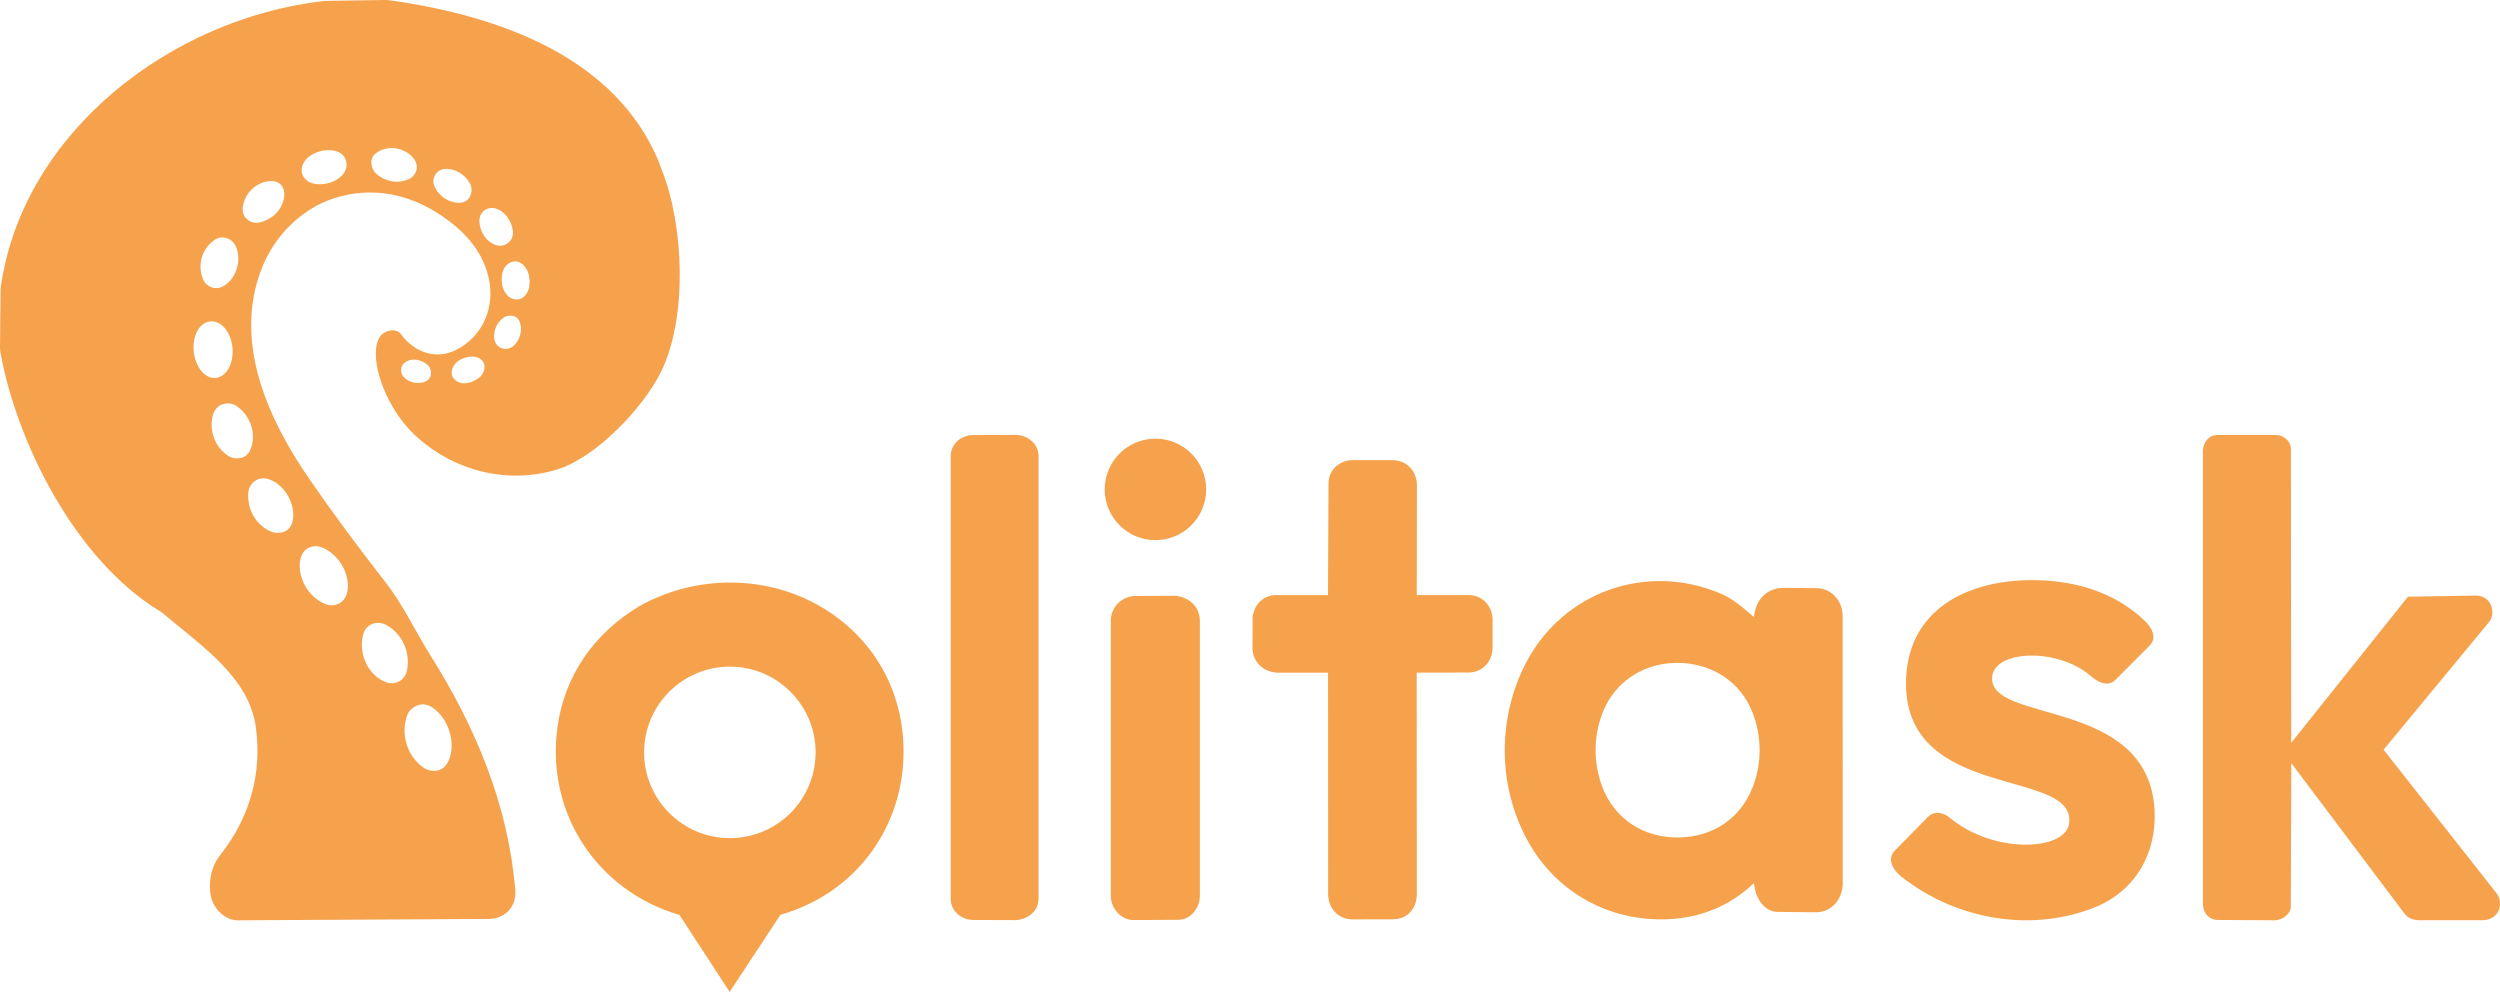
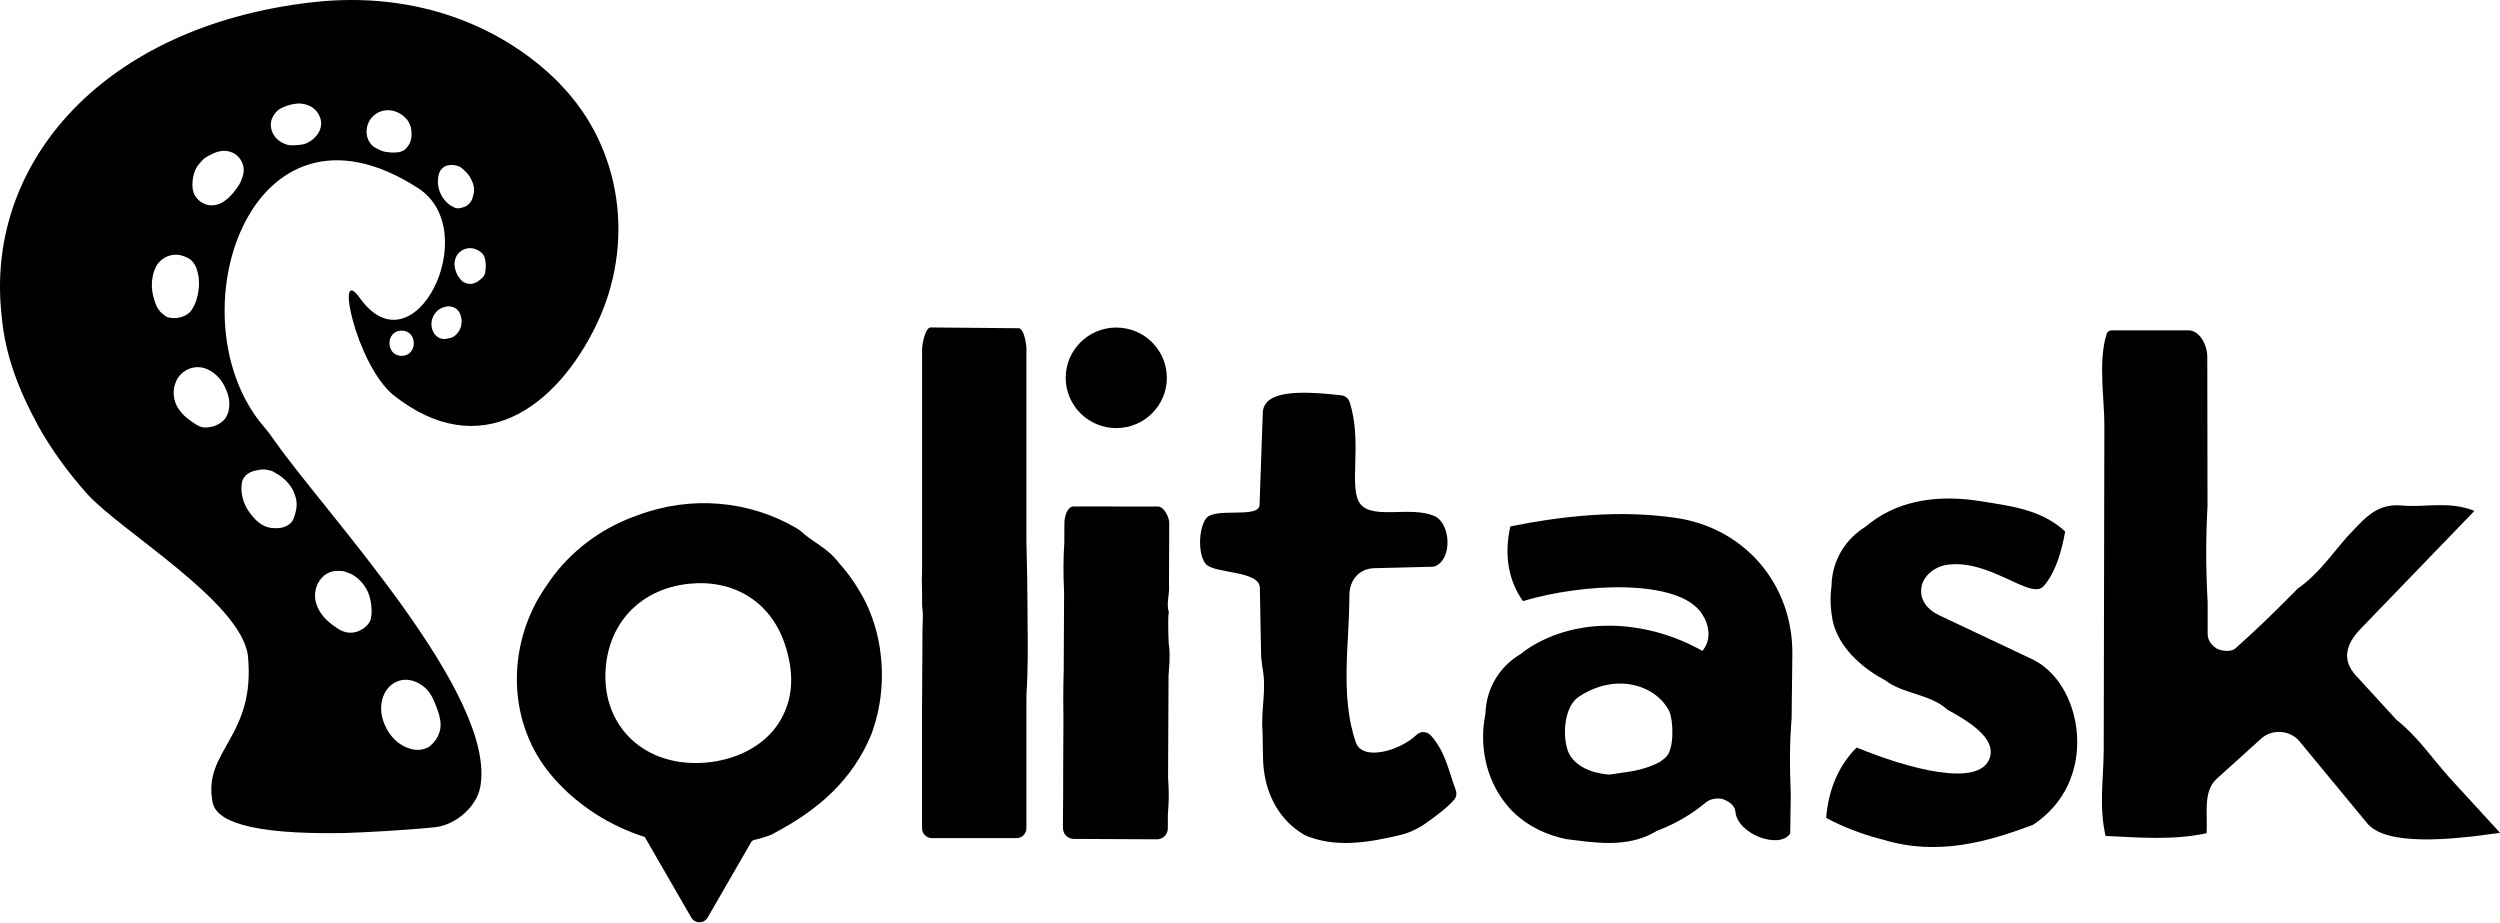
- <svg xmlns="http://www.w3.org/2000/svg" id="Livello_1" version="1.1" viewBox="0 0 487.22 193.31">
-   <defs>
-     <style>
-       .st0 {
-         fill: #f6a24d;
-       }
-     </style>
-   </defs>
-   <path class="st0" d="M359.14,172.04c0,3.31-2.28,5.78-5.27,5.75l-7.4-.07c-2.67-.03-4.42-2.71-4.63-5.63-4.59,4.37-10.22,6.76-16.7,7.05-11.75.53-22.37-5.46-27.83-16.06s-5.36-23.38.06-33.84c7.23-13.96,23.58-19.64,37.86-13.6,2.64,1.12,4.47,2.8,6.61,4.63.29-3.59,2.65-5.72,5.85-5.7l6.28.05c2.92.02,5.13,2.41,5.14,5.43l.02,51.98h.01ZM327.34,163.21c6.59-.16,11.84-3.77,14.18-9.65,1.89-4.73,1.86-10.1-.03-14.83-2.31-5.76-7.48-9.14-13.56-9.51-7-.42-13.26,3.32-15.72,9.98-1.65,4.46-1.65,9.41-.04,13.88,2.32,6.41,8.07,10.3,15.17,10.13h0Z" />
-   <path class="st0" d="M483.84,179.34h-12.29c-1.12,0-2.23-.34-2.95-1.3l-22.05-29.31-.1,27.94c0,1.49-1.59,2.54-2.9,2.68l-11.27-.06c-1.74,0-2.95-1.33-2.95-3.18v-88.14c0-1.79,1.16-3.2,2.85-3.2h11.38c1.34-.02,2.91,1.13,2.91,2.67l.06,57.33,22.75-28.48,13.24-.22c1.35-.02,2.44.74,2.9,1.78.41.94.54,2.31-.33,3.37l-20.56,24.89,21.99,27.94c.83,1.05.85,2.38.42,3.43-.45,1.1-1.64,1.86-3.09,1.86h-.01Z" />
-   <path class="st0" d="M152.1,178.28l-9.9,15.03-9.78-15c-16.14-4.71-26.09-19.97-23.77-36.66,1.4-10.03,7.13-18.22,15.92-23.5,11.03-6.2,24.96-6.23,35.85.36,9.71,5.88,15.33,15.71,15.66,26.94.44,15.24-9.01,28.57-23.98,32.83ZM158.95,146.63c0-9.23-7.48-16.71-16.71-16.71s-16.71,7.48-16.71,16.71,7.48,16.71,16.71,16.71,16.71-7.48,16.71-16.71h0Z" />
-   <path class="st0" d="M407.91,176.96c-12.56,4.87-27.05,2.05-37.35-6.11-1.72-1.36-2.85-3.49-1.28-5.08l6.41-6.52c1.27-1.29,3.01-.96,4.31.13,8.48,7.09,22.52,6.49,23.25,1.1,1.47-10.81-31.62-4.28-31.79-27.09-.11-14.43,11.87-20.72,25.87-20.31,7.71.23,15.03,2.57,20.59,7.84,1.34,1.27,2.6,3.29,1.04,4.86l-6.67,6.7c-1.48,1.49-3.42.47-4.77-.69-6.57-5.67-18.63-5.05-19.25-.04-1.18,9.45,30.45,3.9,31.63,26.12.44,8.3-3.65,15.88-11.99,19.1h0Z" />
-   <path class="st0" d="M271.57,179.16l-7.98.02c-2.73,0-4.75-2.12-4.75-4.94l-.02-43.14h-9.62c-2.72.01-4.86-1.79-5.1-4.51l.02-6.37c.33-2.43,2.1-4.24,4.61-4.24h10.08l.1-21.81c0-2.6,2.22-4.49,4.67-4.49h7.75c2.82,0,4.81,2.12,4.81,4.9l-.03,21.39h10.11c2.61,0,4.51,2,4.67,4.56v5.72c-.01,2.66-1.99,4.81-4.68,4.82l-10.11.02.02,43.16c0,2.6-1.66,4.88-4.55,4.89v.02Z" />
-   <path class="st0" d="M198.19,179.32l-8.55-.03c-2.13,0-4.36-1.63-4.36-4.11v-86.27c0-2.54,2.17-4.11,4.37-4.12l8.28-.03c2.17,0,4.47,1.59,4.47,4.13v86.28c0,2.38-1.99,3.88-4.2,4.14h0Z" />
-   <path class="st0" d="M229.72,179.26l-8.83.05c-2.3,0-4.4-2.18-4.4-4.67v-53.69c0-2.79,2.32-4.8,4.85-4.81l7.29-.03c2.69-.01,5.21,1.91,5.21,4.83v53.7c0,2.27-1.79,4.6-4.13,4.61h0Z" />
-   <circle class="st0" cx="225.18" cy="95.38" r="9.89" />
-   <path class="st0" d="M128.51,31.79C120.05,11.07,97.24,3.07,76.06.07c-.35-.05-.7-.07-1.05-.07l-11.36.17c-.25,0-.5.02-.75.05C33.39,3.65,4.6,25.65.19,55.68c-.05.31-.07.63-.07.95L0,67.5c0,.43.03.85.1,1.27,3.14,17.28,14.42,40.26,31.09,50.36.26.16.51.34.74.54,7.13,6.09,16.55,12.2,17.92,21.98,1.28,9.2-1.25,17.8-6.88,24.91-1.77,2.23-2.24,4.77-2,7.33.18,1.95,1.27,3.74,2.94,4.75.72.43,1.48.72,2.34.72l49-.27c2.91,0,5.45-2.14,5.17-5.63-1.36-16.6-7.74-31.76-16.51-45.69-3.1-4.93-5.25-9.78-8.86-14.4-5.16-6.61-10.02-13.14-14.79-20.06-8.33-12.1-14.7-26.78-9.32-40.82,2.61-6.81,8.07-11.84,14.04-13.81,7.67-2.52,15.08-.76,21.19,3.43,4.44,3.05,7.85,6.75,9.07,12.06,1.3,5.65-1.14,11.43-6.36,14.03-4.01,2-8.2.39-10.75-3.08-.86-1.16-2.45-.73-3.21-.3-3.74,2.09-1.04,13.68,6.34,20.35,7.35,6.65,17.7,9.26,27.3,6.33,7.64-2.33,16.88-12.09,20.33-19.16,5.1-10.48,4.45-28.54,0-39.44l-.4-1.13ZM42.05,46.62c.81-.5,1.8-.39,2.53-.05,2.52,1.13,2.74,6.8-.9,9.12-1.58,1.01-3.48.26-4.11-1.26-1.18-2.88-.18-6.16,2.47-7.81ZM39.18,72.24c-2.64-3.45-1.5-9.25,1.75-9.59,1.24-.13,2.36.49,3.19,1.68,2.25,3.26,1.28,8.71-1.91,9.3-1.05.19-2.21-.34-3.03-1.4h0ZM81.7,137.36c.99-.25,2.06.07,3.01.84,4.41,3.6,4.09,10.63.97,11.85-.89.34-2.19.22-3.19-.48-3.18-2.25-4.46-6.52-3.13-10.19.41-1.12,1.49-1.81,2.35-2.02h-.01ZM70.79,123.59c.57-2.04,2.8-2.75,4.58-1.74,3.06,1.73,4.62,5.27,3.96,8.75-.36,1.91-2.3,3.22-4.49,2.2-3.44-1.59-4.99-5.78-4.04-9.2h0ZM59.96,106.85c.7-.4,1.83-.59,2.84-.15,4.97,2.12,6.38,8.77,3.59,10.73-.76.53-1.87.77-3.09.25-5.27-2.3-6.11-9.27-3.35-10.81h0ZM52.45,93.42c4.59,1.68,6.03,8.19,3.42,9.96-.65.45-1.97.64-2.89.28-3.06-1.2-4.84-4.34-4.59-7.65.15-1.96,2.07-3.32,4.05-2.6h0ZM48.7,87.87c-.75,1.6-2.87,1.81-4.12,1.03-2.68-1.69-3.88-4.94-3.1-7.97.28-1.06,1.08-1.87,1.75-2.1.97-.33,2.02-.3,2.96.36,2.62,1.84,3.99,5.52,2.5,8.68h0ZM50.52,43.36c-1.16.25-2.06-.32-2.49-.74-.64-.62-.87-1.54-.67-2.57.47-2.47,2.52-4.47,5.05-4.74.94-.1,1.78.12,2.3.64.37.36.75,1.2.7,2.1-.16,2.57-2.2,4.74-4.88,5.3ZM64.53,35.53c-1.74.6-3.98.63-5.2-.83-.79-.95-.62-2.18-.13-3.01.61-1.02,1.47-1.61,2.82-2.1,1.89-.67,5.11-.5,5.5,2.1.31,2.12-1.78,3.42-2.99,3.84ZM83.97,73.04c-.28,1.57-2.22,1.78-3.5,1.47-.93-.24-2.47-1.05-2.28-2.61.19-1.48,1.86-1.97,2.99-1.78,1.24.2,3.1,1.07,2.77,2.92h.01ZM93.16,73.77c-1.1.71-1.97.96-2.92.93-.81-.02-2.12-.72-2.2-1.86-.12-1.53,1.1-2.58,2.18-2.98,1.18-.46,2.82-.65,3.78.45.88,1.03.32,2.71-.83,3.45h0ZM79.67,34.91c-2.16.95-4.47.53-6.29-.99-1.1-.92-1.48-2.95-.21-3.98,2.29-1.87,5.96-1.22,7.6,1.17.96,1.4.32,3.18-1.1,3.81ZM91.49,38.46c-.97,1.69-3.54,1.1-4.93.13-1.21-.84-2.88-2.84-1.68-4.63,1.09-1.64,3.53-1.08,4.86-.19,1.29.87,2.94,2.65,1.75,4.7ZM94.41,46.06c-.94-1.33-1.63-3.9,0-5.06,1.67-1.18,3.66.06,4.58,1.47.79,1.19,1.72,3.56.03,4.87-1.71,1.33-3.73-.02-4.62-1.28h.01ZM97.89,67.91c-2.17-.65-1.83-3.67-.68-5.1.7-.88,1.32-1.27,2.21-1.29,1.05-.02,1.87.49,2.09,2.12.27,2.11-1.43,4.92-3.6,4.27h-.01ZM99.91,58.23c-1.42-.51-2-2.03-2.1-3.14-.14-1.53.11-3.16,1.67-3.94,1.05-.52,2.07,0,2.6.6.78.88,1.16,1.82,1.13,3.44-.02,2.01-1.49,3.69-3.3,3.04Z" />
+ <svg xmlns="http://www.w3.org/2000/svg" id="Livello_1" version="1.1" viewBox="0 0 503.75 185.87">
+   <g>
+     <path d="M343.8,161.63c-2.74,2.32-5.88,4.17-9.21,5.5-.24.09-.48.19-.72.28-5.95,3.7-13.06,2.27-18.24,1.68-.46-.1-.91-.2-1.36-.32-4.04-1.07-7.64-3.1-10.3-6.15-4.17-4.78-5.77-11.26-4.9-17.37.07-.47.15-.94.24-1.4.19-5.42,3.03-9.69,7.16-12.1.38-.31.77-.61,1.18-.89s.83-.56,1.27-.81c10.37-6.12,23.87-4.71,34.12,1.11,1.9-2.32,1.37-5.27-.11-7.5-4.74-7.16-24.1-6.14-36.05-2.54-3.1-4.35-3.76-9.57-2.55-15.05,11.03-2.2,22.1-3.33,33.27-1.73,13.98,2,23.72,13.46,23.56,27.55l-.14,11.9c0,.33,0,.66-.01.99-.41,5.03-.41,9.29-.18,15.03v.87c-.06,4.27-.1,7.27-.1,7.27-2.11,3.25-10.6.2-11.04-4.38-.14-1.49-1.67-2.22-2.41-2.5-.83-.31-2.52-.24-3.49.58v-.02ZM335.64,152.6c1.86-1.7,1.49-7.73.71-9.29-2.57-5.13-10.53-7.97-18.22-2.92-2.76,1.81-3.36,7.2-2.3,10.62.84,2.7,3.64,4.34,7.01,4.9.48.08.97.14,1.47.17,3.62-.61,6.46-.61,10.19-2.57.4-.28.78-.59,1.14-.91h0Z" />
+     <path d="M288.38,148.26c2.91,3.33,3.52,7.1,4.95,10.93.25.67.14,1.42-.32,1.96-1.31,1.54-3.91,3.49-5.87,4.84-1.56,1.08-3.3,1.86-5.14,2.3-6.94,1.67-13.14,2.47-18.99.04-.38-.21-.75-.44-1.1-.68-4.63-3.11-7.29-8.48-7.41-14.89l-.07-3.85-.03-1.51c-.35-4.39.86-8.38-.02-12.89l-.26-2.13-.26-13.94c-.06-3.5-9.14-2.84-10.85-4.75-1.66-1.86-1.53-7.23.03-9.24,1.79-2.32,10.66.13,10.76-2.71l.65-18.54c.16-4.67,7.75-4.44,15.81-3.55.76.08,1.43.59,1.67,1.31,2.72,8.24-.39,17.67,2.28,20.71,2.64,3,9.96.3,14.72,2.26,3.39,1.4,3.8,8.58.34,10.13-.22.1-.47.13-.71.14l-11.62.29c-2.9.07-5.04,2.17-5.04,5.55.01,9.47-1.94,20.29,1.32,29.59,1.33,3.79,8.87,1.68,12.25-1.59.83-.8,2.14-.66,2.89.2l.02.02Z" />
+     <g>
+       <path d="M206.82,70.46v38.75c.14,4.95.22,9.74.23,14.52v1.2c.08,4.96.08,10.64-.2,14.57,0,.42-.02.83-.03,1.25v26.14c0,1.1-.89,1.99-1.99,1.99h-17.05c-1.1,0-1.99-.89-1.99-1.99v-2.7c0-7.11.02-13.62,0-20.1v-1.22c.04-4.46.04-10.14.08-14.06,0-.35,0-.7,0-1.06,0-.71.02-1.42.04-2.13.02-.27.03-.54.04-.82.03-.83,0-1.71-.15-2.7.07-3.47-.14-4.19,0-6.88v-1.44c.02-5.23.02-9.49,0-15.38v-5.37c.02-4.37.02-7.21,0-11.2v-11.39c0-1.1.63-4.46,1.73-4.46l17.72.16c1.1,0,1.58,3.21,1.58,4.3l-.02.02Z" />
+       <g>
+         <path d="M216.28,102.05l17.05.02c1.21,0,2.28,2.13,2.27,3.34l-.03,7.27c0,1.48-.02,3.14-.02,4.93.19,2.15-.61,3.95-.03,5.74-.23,1.05-.08,5.04-.03,6.28.18,1.27.33,2.27-.03,6.55l-.03,6.55c-.02,4.84-.05,9.46-.06,13.34v.64c.19,3.03.19,4.45-.05,7.59,0,.24,0,.47,0,.68v1.97c-.02,1.2-1,2.18-2.2,2.17l-16.76-.08c-1.21,0-2.18-.99-2.17-2.19v-1.97c.04-2.3.04-6.57.04-8.91v-.65l.05-9.66v-.7c-.05-2.28-.05-6.54.06-10.05v-.72c.02-5,.05-9.93.07-14.26v-.68c-.17-3.56-.17-6.4.05-10v-.79c0-1.99.02-3.15.02-3.15,0-1.2.6-3.26,1.8-3.25h-.01Z" />
+         <ellipse cx="224.93" cy="76.13" rx="10.19" ry="10.13" />
+       </g>
+     </g>
+     <g>
+       <path d="M417.22,156.95c-1.4,3.56-3.65,6.36-6.49,8.49-.35.27-.72.52-1.09.76-9.24,3.48-19.19,6.32-30.15,3.01-.25-.06-.51-.13-.76-.2-3.8-1.01-7.46-2.43-10.76-4.2.46-5.74,2.52-10.57,6.15-14.19,10.12,4.18,24.79,8.27,26.83,2.07,1.06-3.21-2.38-6.2-7.15-8.91-.43-.25-.88-.49-1.33-.73-3.44-3.22-9.13-3.22-12.57-5.96-.42-.22-.83-.45-1.24-.69-4.85-2.86-8.59-7.03-9.43-11.63-.34-1.88-.45-3.69-.32-5.41.03-.43.08-.86.14-1.28.08-5.25,2.92-9.51,6.77-11.89.36-.3.73-.6,1.1-.88,6.29-4.76,14.21-5.6,22.16-4.32,6.12.98,12.26,1.67,17.05,6.1-.64,3.67-1.83,8.15-4.32,11-2.57,2.94-10.66-5.39-19.29-4.31-2.78.35-4.93,2.32-5.32,4.37-.51,2.69,1.13,4.69,3.63,5.87l18.57,8.77c7.9,3.73,11.27,15.34,7.8,24.15h.02Z" />
+       <path d="M503.75,167.81c-10.18,1.48-22.95,2.7-26.77-1.93l-13.63-16.5c-1.87-2.27-5.48-2.57-7.71-.56l-8.98,8.11c-2.78,2.51-1.81,7-2.03,10.97-6.81,1.46-13.68.85-20.36.54-1.38-6.1-.38-11.5-.37-17.56l.13-65.17c.01-5.52-1.28-12.74.44-18.4.14-.45.57-.75,1.04-.75h15.35c2.33-.06,3.91,2.9,3.91,5.36,0,0,.02,14.7.04,29.01v1.1c-.35,6.55-.35,12.24.03,19.32v6.38c0,1.54,1.1,2.49,1.8,2.93s2.82.85,3.78,0c4.03-3.57,7.83-7.26,11.54-11.02.34-.34.67-.69,1.01-1.03,4.23-2.92,7.07-7.18,9.99-10.46.33-.35.67-.7,1-1.06.33-.35.67-.71,1.01-1.06,2.54-2.68,4.94-4.54,8.98-4.17,4.79.44,9.42-.98,14.65,1.08l-22.92,23.75c-2.86,2.96-3.96,6.17-.95,9.45l7.53,8.21.65.71c4.19,3.3,7.03,7.57,10.63,11.6.23.25.46.51.69.76,5.26,5.74,9.53,10.39,9.53,10.39h-.01Z" />
+     </g>
+   </g>
+   <path d="M177.1,129.46c-.44-2.39-1.16-4.71-2.13-6.92-.16-.37-.33-.73-.5-1.1-1.32-2.64-2.9-5.03-4.7-7.18-.23-.27-.45-.53-.69-.79-2.35-3.16-5.35-4.16-7.88-6.59-.27-.19-.56-.37-.86-.54-9.39-5.46-21.09-6.58-31.92-2.49-.39.14-.77.28-1.15.42-6.56,2.54-12.32,6.88-16.46,12.72-.2.28-.39.57-.58.88-7.5,10.43-8.5,25.43-.54,36.54.2.28.41.56.62.83.43.55.88,1.1,1.35,1.63,4.86,5.51,11.28,9.57,18.26,11.78l9.38,16.25c.73,1.26,2.55,1.26,3.28,0l8.89-15.4c.16-.08.3-.16.38-.22.88-.23,2.45-.59,3.6-1.11.23-.1.44-.22.63-.34,8.64-4.55,15.64-10.55,19.45-19.75.11-.31.23-.61.33-.92,1.91-5.55,2.36-11.61,1.23-17.73v.03ZM156.74,145.95c-2.84,4.26-8.28,7.28-14.89,7.74-11.98.84-20.39-7.27-19.84-18.41.48-9.82,7.13-16.63,16.79-17.65,8.85-.93,16.37,3.45,19.29,12.01,1.87,5.49,2.08,11.18-1.35,16.31h0Z" />
+   <path d="M112.89,16.95C101.77,5.58,84.2-2.01,62.78.47,20.77,5.34-2.55,32.64.22,62.52c.04.4.08.8.12,1.2.69,7.91,3.53,15.02,7.12,21.64.11.22.22.42.34.65,2.58,4.58,5.83,9.11,9.76,13.5,6.65,7.43,30.78,21.57,32.38,32.48,1.71,16.64-9.24,19.21-7.08,29.75.71,3.48,6.77,6.49,26.65,6.11,3.8-.12,11.85-.52,18.16-1.17,4.08-.42,8.32-4.03,9.09-8.06,3.5-18.39-30.88-54.84-41.24-69.55-.74-1.06-1.5-2.1-2.34-3.08-18.54-21.57-3.06-70.16,31.1-48.06,13.29,8.6-.85,37.46-11.81,22.07-5.05-7.09-.75,13.15,6.66,19.5,17.62,14.09,33.04,2.57,41.06-14.1,7.79-16.18,5.23-35.59-7.32-48.43l.02-.02ZM33.27,63.65c-.48-.42-1-.75-1.32-1.29-.03-.04-.16-.23-.19-.27-.04-.06-.18-.34-.21-.41-1.13-2.6-1.36-5.33-.12-7.94.48-1.01,1.67-1.94,2.77-2.25.76-.21,1.45-.21,2.27-.05.94.3,1.72.57,2.32,1.27.75.88,1,1.85,1.21,2.97.11.59.1,1.73.09,1.93-.14,1.82-.56,3.66-1.68,5.12-.31.41-1.01.8-1.05.82-1.45.83-3.54.59-4.1.1h0ZM85.6,138.53c1.21,1.05,1.86,2.62,2.4,4.08.58,1.56,1.1,3.29.55,4.95-.37,1.13-.95,1.93-1.88,2.76-.96.74-2.4.9-3.36.71-3.14-.63-5.26-3.07-6.19-6.1-.91-2.97.1-6.77,3.33-7.77,1.83-.57,3.76.17,5.14,1.37h0ZM67.2,115.1c.14-.03,1.85-.2,2.47.15.3.09.6.2.91.33,1.36.61,2.53,1.83,3.25,3.11.72,1.26,1.02,2.84,1.05,4.31.02.83-.06,1.07-.17,1.72,0,.03-.17.98-1.48,1.91-1.15.82-2.6,1.1-3.94.64-.63-.22-1.2-.56-1.83-1.03-.14-.1-.28-.2-.38-.27-1.53-1.1-2.81-2.55-3.37-4.38-.55-1.82-.12-3.81,1.17-5.21.59-.64,1.47-1.14,2.32-1.29h0ZM50.46,95.16c.21-.1.68-.25.82-.29,1.73-.44,2.21-.28,3.32-.03.34.08.95.49,1.33.71,1.31.75,2.66,2.18,3.26,3.56.52,1.2.76,2.44.45,3.75-.22.91-.44,2.06-1.2,2.65-1.05.93-2.4.98-3.56.89-2.12-.17-3.52-1.63-4.73-3.33-1.08-1.51-1.68-3.58-1.46-5.43.07-.6.17-1.04.54-1.51.34-.43.73-.74,1.23-.96h0ZM46.07,82.8c-.1.51-.6,1.55-.99,1.88-.41.34-.81.76-1.79,1.13-.93.35-2.15.37-2.47.29-.95-.23-1.55-.73-2.26-1.2-1-.67-1.81-1.42-2.51-2.41-1.22-1.72-1.4-3.98-.47-5.86.99-2.01,3.34-3.08,5.5-2.48,1.8.5,3.34,1.99,4.15,3.65.86,1.78,1.2,3.06.84,5ZM48.61,36.39c-.31.69-.62,1.18-1.08,1.78-.34.45-.63.85-1.06,1.26-.35.45-.64.59-1.05.93-1.03.88-2.66,1.28-3.93.83-1.31-.46-2.37-1.54-2.63-2.94-.24-1.25.02-3.09.6-4.22.4-.78.7-1,1.26-1.67.53-.64,1.42-1.03,2.18-1.4,1.05-.51,2.19-.72,3.34-.42,1.3.34,2.26,1.32,2.69,2.57.38,1.1.11,2.25-.34,3.27h.02ZM64.17,26.78c-.49.76-1.16,1.44-1.99,1.87-.46.25-.87.43-1.51.5-.52.06-1.2.14-1.72.14-.46,0-.95-.06-1.38-.22-1.02-.38-1.89-1.01-2.45-1.95-.53-.89-.73-2.09-.37-3.07.38-1.01,1.07-1.87,2.06-2.33.7-.33,1.42-.59,2.18-.72.51-.09,1.05-.18,1.58-.13.72.07,1.21.2,1.86.49.41.19.79.47,1.11.79.48.47.73.95.97,1.56.38.96.2,2.21-.35,3.07h0ZM82.83,28.03s-.09.31-.09.34c-.18.64-.52,1.09-.92,1.55-.21.26-.37.34-.49.41-.14.07-.47.2-.61.25-.15.05-.3.08-.51.1-.47.06-.94.07-1.41.05-.36-.02-.72-.06-1.08-.12-.32-.05-.64-.15-.94-.27-.3-.13-.5-.23-.82-.39-.54-.28-.91-.51-1.23-.93-.33-.43-.52-.77-.7-1.31-.03-.1-.06-.2-.07-.31-.05-.29-.11-.6-.1-.91,0-.31.06-.63.11-.93.02-.1.04-.19.07-.28.13-.38.28-.79.52-1.12.17-.24.35-.5.57-.71.21-.21.46-.38.69-.55.09-.06.18-.12.27-.17.27-.13.55-.26.84-.35.11-.03.22-.05.33-.07.31-.05.63-.11.95-.1.32,0,.64.06.95.11.1.02.2.04.3.07.3.09.58.23.86.35.09.04.19.09.27.15.26.17.52.32.75.52.09.07.26.24.33.33.27.33.54.53.71.92.17.4.36.69.43,1.12.07.44.14,1,.11,1.44-.02.3-.02.5-.08.79v.02ZM88.85,39.17c-.16-.36-.33-.73-.43-1.11-.1-.39-.15-.8-.18-1.2-.02-.2-.02-.4,0-.6.04-.4.08-.81.2-1.2.12-.42.33-.79.64-1.1.23-.24.49-.42.8-.52.3-.16.89-.21,1.23-.2.45,0,1.21.18,1.6.4.42.3.66.5,1.03.86.36.36.53.56.83.97.19.27.4.74.54,1.03.22.46.34.87.39,1.38.09.9-.14,1.46-.32,2.1-.03.1-.06.23-.12.31-.1.21-.14.26-.28.46-.36.49-.81.84-1.39,1-.33.1-.77.22-1.16.23-.33-.02-.64-.11-.93-.3-.53-.25-1.03-.63-1.43-1.06-.4-.42-.78-.92-1.02-1.46h0ZM80.93,71.7c-3.27,0-3.27-5.08,0-5.08s3.27,5.08,0,5.08ZM92.94,65.58s-.01.07-.02.1c-.01.07-.04.14-.06.2-.09.23-.18.46-.29.68-.01.03-.03.06-.05.09-.14.24-.33.45-.5.66-.04.06-.09.11-.15.15-.31.31-.68.52-1.1.64-.09.01-.17.02-.26.03-.19.08-.39.13-.6.14-.33.07-.66.06-1-.04-.33-.08-.61-.23-.85-.45-.27-.18-.49-.41-.64-.7-.03-.04-.05-.08-.07-.13-.11-.22-.23-.47-.3-.72-.08-.3-.13-.62-.12-.93.01-.65.17-1.2.48-1.77.02-.04.05-.09.08-.13.15-.21.3-.42.47-.61.2-.22.46-.4.7-.56.04-.03.08-.05.12-.07.23-.11.47-.22.71-.3.05,0,.09-.02.14-.03.18-.03.54-.1.79-.1.45,0,.87.12,1.26.34.38.22.67.52.9.9.1.22.2.45.29.68.01.04.02.07.03.11,0,.03.02.07.02.1.04.25.08.5.1.75v.21c-.02.25-.06.5-.1.74l.02.02ZM97.82,54.62c-.12.71-.07.4-.22.79-.11.28-.36.52-.59.73-.12.11-.26.21-.39.31-.12.09-.24.2-.37.28-.26.17-.59.28-.86.39-.44.12-.89.12-1.33,0-.2-.08-.4-.17-.6-.25-.38-.22-.63-.5-.9-.87-.18-.21-.26-.32-.35-.52-.02-.05-.14-.23-.26-.54-.2-.53-.37-1.19-.37-1.75s.15-1.15.44-1.65c.14-.24.31-.48.52-.67.12-.11.38-.31.52-.4.02,0,.03-.02.05-.04.19-.12.63-.27.68-.29.53-.19,1.3-.18,1.83,0,.13.04.26.11.38.15.11.04.24.09.35.15.04.02.08.04.12.07.23.16.5.34.7.56.4.45.47.7.59,1.3.06.29.14.83.13,1.15-.03.48-.04.8-.09,1.11h.02Z" />
</svg>
